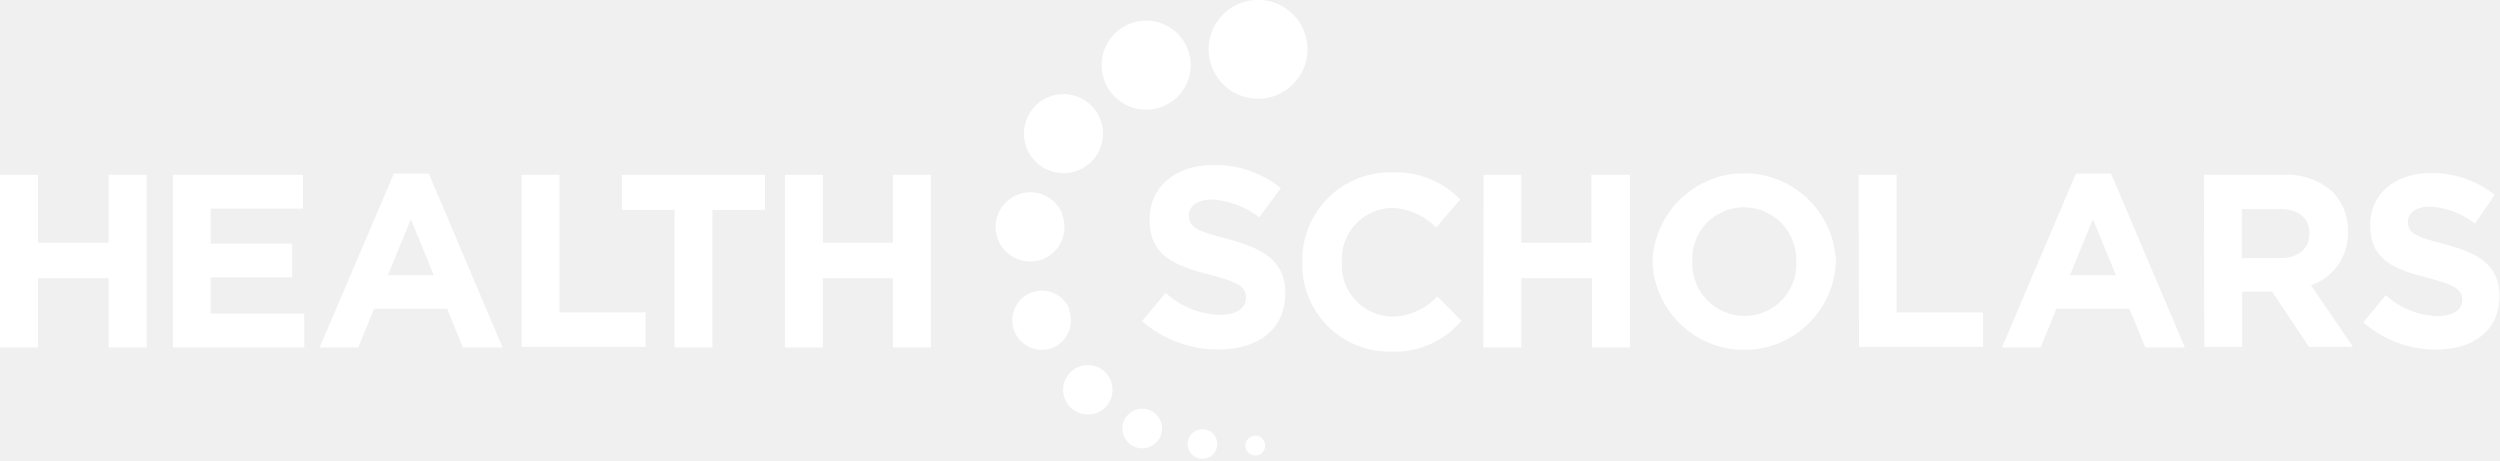
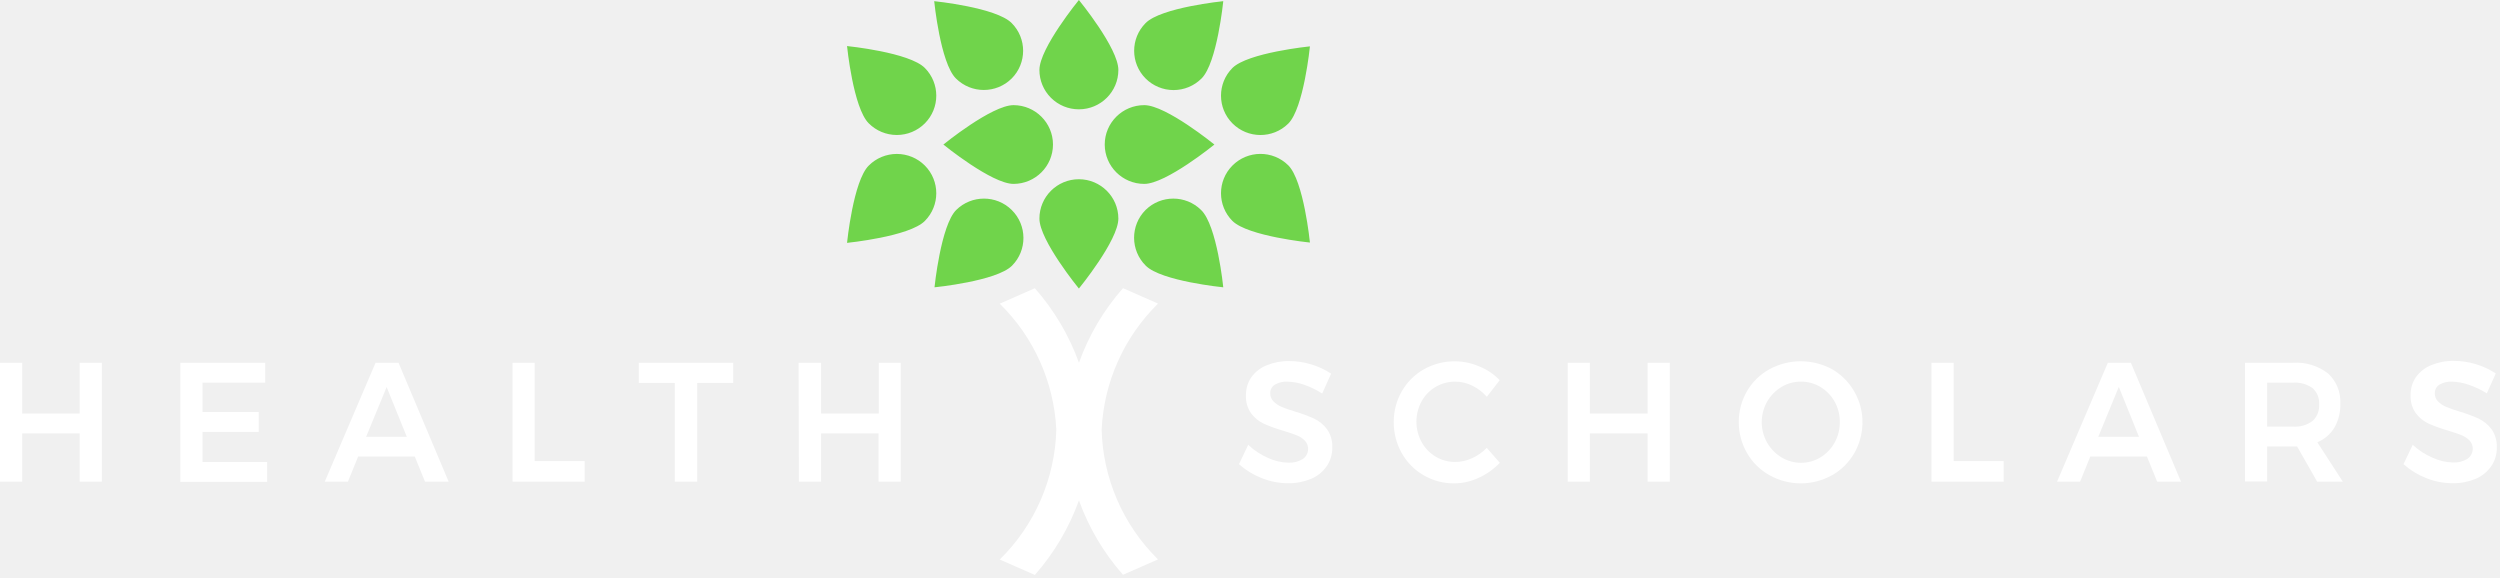
- <svg xmlns="http://www.w3.org/2000/svg" viewBox="0 0 184.06 33.94">
-   <path d="M94,7a3.64,3.64,0,1,1,2-4.73A3.65,3.65,0,0,1,94,7ZM87.43,3.58a3.28,3.28,0,1,0-1.82,4.26A3.28,3.28,0,0,0,87.43,3.58ZM81,8.76a2.91,2.91,0,1,0-1.62,3.78A2.9,2.9,0,0,0,81,8.76Zm-2.78,7a2.55,2.55,0,1,0-1.42,3.31A2.55,2.55,0,0,0,78.18,15.75Zm.51,7a2.18,2.18,0,1,0-1.21,2.84A2.19,2.19,0,0,0,78.69,22.78ZM85.45,31a1.46,1.46,0,1,0-.8,1.9A1.46,1.46,0,0,0,85.45,31Zm4.14,1.43a1.09,1.09,0,1,0-2,.81,1.09,1.09,0,0,0,2-.81Zm3.51.11a.73.73,0,1,0-.4.94A.73.73,0,0,0,93.1,32.56ZM81.77,28a1.82,1.82,0,0,0-3.38,1.35A1.82,1.82,0,1,0,81.77,28Z" style="fill:#fff" />
-   <path d="M0,12.87H2.8v5H8v-5h2.8V25.58H8v-5.1H2.8v5.1H0Z" style="fill:#fff" />
-   <path d="M12.73,12.87h9.58v2.49h-6.8v2.58h6v2.48h-6v2.67H22.4v2.49H12.73Z" style="fill:#fff" />
-   <path d="M29,12.78h2.57L37,25.58H34.08l-1.16-2.85H27.54l-1.16,2.85H23.53Zm2.94,7.48-1.69-4.12-1.69,4.12Z" style="fill:#fff" />
-   <path d="M38.4,12.87h2.79V23h6.34v2.54H38.4Z" style="fill:#fff" />
-   <path d="M49.66,15.45H45.79V12.87H56.32v2.58H52.45V25.58H49.66Z" style="fill:#fff" />
-   <path d="M57.79,12.87h2.79v5h5.16v-5h2.8V25.58h-2.8v-5.1H60.58v5.1H57.79Z" style="fill:#fff" />
-   <path d="M84.08,23.64l1.74-2.08a6.1,6.1,0,0,0,4,1.62c1.2,0,1.92-.48,1.92-1.26v0c0-.75-.46-1.13-2.68-1.7-2.69-.68-4.42-1.43-4.42-4.07v0c0-2.42,1.94-4,4.66-4a7.69,7.69,0,0,1,5,1.7L92.71,16a6.31,6.31,0,0,0-3.47-1.31c-1.12,0-1.71.51-1.71,1.16v0c0,.88.57,1.16,2.88,1.75,2.7.71,4.22,1.68,4.22,4v0c0,2.64-2,4.13-4.89,4.13A8.48,8.48,0,0,1,84.08,23.64Z" style="fill:#fff" />
-   <path d="M95.88,19.26v0a6.46,6.46,0,0,1,6.63-6.57,6.57,6.57,0,0,1,5,2l-1.78,2.06a4.7,4.7,0,0,0-3.25-1.44,3.77,3.77,0,0,0-3.69,4v0a3.78,3.78,0,0,0,3.69,4,4.59,4.59,0,0,0,3.34-1.49l1.78,1.8a6.49,6.49,0,0,1-5.21,2.27A6.42,6.42,0,0,1,95.88,19.26Z" style="fill:#fff" />
-   <path d="M109.23,12.87H112v5h5.16v-5H120V25.58h-2.79v-5.1H112v5.1h-2.79Z" style="fill:#fff" />
-   <path d="M121.66,19.26v0a6.76,6.76,0,0,1,13.51,0v0a6.76,6.76,0,0,1-13.51,0Zm10.59,0v0a3.86,3.86,0,0,0-3.85-4,3.8,3.8,0,0,0-3.81,4v0a3.86,3.86,0,0,0,3.84,4A3.8,3.8,0,0,0,132.25,19.26Z" style="fill:#fff" />
-   <path d="M136.84,12.87h2.8V23H146v2.54h-9.13Z" style="fill:#fff" />
-   <path d="M152.84,12.78h2.58l5.44,12.8h-2.92l-1.16-2.85H151.4l-1.16,2.85h-2.85Zm2.94,7.48-1.69-4.12-1.69,4.12Z" style="fill:#fff" />
-   <path d="M162.26,12.87h5.81a5,5,0,0,1,3.7,1.29,4,4,0,0,1,1.09,2.9v0A4,4,0,0,1,170.14,21l3.1,4.54H170l-2.72-4.07h-2.2v4.07h-2.79ZM167.89,19c1.36,0,2.14-.72,2.14-1.79v0c0-1.2-.84-1.82-2.2-1.82h-2.78V19Z" style="fill:#fff" />
-   <path d="M174,23.73l1.65-2a5.83,5.83,0,0,0,3.79,1.54c1.15,0,1.84-.45,1.84-1.2v0c0-.71-.44-1.07-2.56-1.62-2.56-.65-4.22-1.36-4.22-3.88v0c0-2.31,1.86-3.83,4.45-3.83a7.38,7.38,0,0,1,4.72,1.61l-1.45,2.11a6,6,0,0,0-3.3-1.25c-1.08,0-1.64.49-1.64,1.11v0c0,.84.55,1.11,2.74,1.67,2.58.67,4,1.6,4,3.81v0c0,2.52-1.92,3.94-4.66,3.94A8.07,8.07,0,0,1,174,23.73Z" style="fill:#fff" />
+ <svg xmlns="http://www.w3.org/2000/svg" width="558" height="129" viewBox="0 0 558 129">
+   <g fill="none">
+     <g fill="#FFF" transform="translate(0 80.243)">
+       <polygon points="0 .727 4.951 .727 4.951 12.058 17.779 12.058 17.779 .727 22.73 .727 22.73 27.264 17.779 27.264 17.779 16.495 4.951 16.495 4.951 27.264 0 27.264" />
+       <polygon points="40.25 .727 59.192 .727 59.192 5.164 45.201 5.164 45.201 11.721 57.756 11.721 57.756 16.158 45.201 16.158 45.201 22.869 59.629 22.869 59.629 27.306 40.25 27.306" />
+       <path d="M94.86,27.264 L92.576,21.648 L79.939,21.648 L77.655,27.264 L72.485,27.264 L83.823,0.727 L88.952,0.727 L100.139,27.264 L94.86,27.264 Z M81.717,17.253 L90.798,17.253 L86.299,6.147 L81.717,17.253 Z" />
+       <polygon points="114.404 .727 119.341 .727 119.341 22.673 130.501 22.673 130.501 27.264 114.404 27.264" />
+       <polygon points="142.577 .727 163.653 .727 163.653 5.234 155.611 5.234 155.611 27.264 150.619 27.264 150.619 5.234 142.577 5.234" />
+       <polygon points="178.245 .727 183.265 .727 183.265 12.058 196.148 12.058 196.148 .727 201.044 .727 201.044 27.264 196.093 27.264 196.093 16.495 183.265 16.495 183.265 27.264 178.314 27.264" />
+       <path d="M291.035 5.613C289.849 5.2 288.609 4.973 287.356 4.939 286.379 4.888 285.406 5.121 284.553 5.613 283.901 6.009 283.505 6.732 283.513 7.509 283.499 8.198 283.761 8.863 284.238 9.348 284.759 9.869 285.372 10.283 286.043 10.57 286.782 10.879 287.767 11.23 289.025 11.609 290.489 12.039 291.924 12.569 293.319 13.195 294.447 13.734 295.432 14.543 296.191 15.554 297.018 16.742 297.433 18.181 297.368 19.64 297.395 21.148 296.949 22.625 296.096 23.852 295.209 25.113 293.989 26.087 292.581 26.66 290.954 27.322 289.215 27.646 287.466 27.615 285.443 27.61 283.438 27.215 281.558 26.45 279.722 25.728 278.024 24.682 276.538 23.361L278.603 19.036C279.892 20.269 281.383 21.258 283.007 21.957 284.434 22.626 285.979 22.989 287.548 23.024 288.683 23.092 289.813 22.808 290.789 22.209 291.441 21.774 291.87 21.064 291.959 20.272 292.049 19.479 291.791 18.687 291.254 18.11 290.729 17.587 290.106 17.181 289.421 16.916 288.683 16.621 287.685 16.27 286.399 15.891 284.94 15.475 283.51 14.959 282.118 14.347 281.001 13.829 280.024 13.039 279.274 12.044 278.443 10.879 278.027 9.456 278.097 8.014 278.067 6.571 278.484 5.155 279.287 3.97 280.157 2.772 281.337 1.847 282.693 1.303 284.305.64 286.03.316 287.767.348 289.449.35 291.121.605 292.731 1.106 294.278 1.572 295.752 2.262 297.108 3.156L295.111 7.593C293.833 6.771 292.465 6.106 291.035 5.613zM328.632 5.852C327.453 5.256 326.158 4.943 324.844 4.939 323.302 4.927 321.783 5.328 320.44 6.105 319.125 6.874 318.038 7.995 317.294 9.348 315.762 12.162 315.762 15.59 317.294 18.404 318.033 19.764 319.115 20.894 320.426 21.676 321.763 22.473 323.284 22.886 324.83 22.869 326.107 22.856 327.369 22.574 328.536 22.041 329.771 21.488 330.893 20.702 331.846 19.724L334.759 23.052C333.409 24.469 331.808 25.609 330.041 26.408 328.324 27.215 326.458 27.636 324.57 27.643 322.173 27.669 319.813 27.039 317.732 25.818 315.703 24.653 314.021 22.945 312.863 20.876 311.677 18.773 311.063 16.383 311.085 13.953 311.054 9.053 313.643 4.53 317.827 2.173 321.625.059 326.149-.178 330.136 1.527 331.864 2.211 333.43 3.264 334.732 4.616L331.86 8.323C330.96 7.281 329.861 6.44 328.632 5.852z" />
+       <polygon points="349.913 .727 354.863 .727 354.863 12.058 367.747 12.058 367.747 .727 372.697 .727 372.697 27.264 367.747 27.264 367.747 16.495 354.863 16.495 354.863 27.264 349.913 27.264" />
+       <path d="M408.926,2.173 C412.032,3.947 414.31,6.931 415.244,10.451 C416.179,13.971 415.691,17.73 413.891,20.876 C412.7,22.952 410.985,24.66 408.926,25.818 C404.564,28.252 399.298,28.252 394.935,25.818 C390.703,23.456 388.076,18.899 388.097,13.953 C388.07,9.028 390.703,4.493 394.935,2.173 C399.312,-0.203 404.55,-0.203 408.926,2.173 Z M397.616,6.133 C395.587,7.341 394.109,9.329 393.509,11.657 C392.908,13.986 393.235,16.464 394.416,18.545 C395.196,19.908 396.302,21.044 397.63,21.844 C398.957,22.643 400.468,23.06 402.006,23.052 C403.527,23.058 405.02,22.641 406.328,21.844 C407.642,21.045 408.731,19.908 409.487,18.545 C410.26,17.146 410.661,15.562 410.65,13.953 C410.661,12.354 410.26,10.779 409.487,9.39 C408.73,8.04 407.64,6.916 406.328,6.133 C405.019,5.341 403.525,4.928 402.006,4.939 C400.456,4.923 398.93,5.335 397.589,6.133 L397.616,6.133 Z" />
+       <polygon points="431.11 .727 436.061 .727 436.061 22.673 447.221 22.673 447.221 27.264 431.11 27.264" />
+       <path d="M481.48 27.264L479.196 21.648 466.559 21.648 464.275 27.264 459.133 27.264 470.471.727 475.613.727 486.8 27.264 481.48 27.264zM468.337 17.253L477.418 17.253 472.919 6.105 468.337 17.253zM517.189 27.264L512.717 19.415C512.412 19.435 512.106 19.435 511.801 19.415L506.029 19.415 506.029 27.222 501.079 27.222 501.079.727 511.869.727C514.648.549 517.398 1.396 519.624 3.114 521.49 4.82 522.496 7.306 522.359 9.868 522.415 11.726 521.965 13.564 521.06 15.175 520.154 16.661 518.814 17.816 517.23 18.475L522.92 27.264 517.189 27.264zM506.029 14.978L511.869 14.978C513.394 15.082 514.906 14.64 516.15 13.729 517.182 12.794 517.728 11.417 517.627 10.008 517.723 8.624 517.176 7.275 516.15 6.371 514.894 5.491 513.387 5.066 511.869 5.164L506.029 5.164 506.029 14.978zM550.957 5.613C549.77 5.2 548.53 4.973 547.278 4.939 546.3 4.89 545.329 5.123 544.474 5.613 543.826 6.011 543.435 6.734 543.448 7.509 543.429 8.196 543.686 8.862 544.159 9.348 544.683 9.872 545.301 10.287 545.978 10.57 546.949 10.969 547.94 11.316 548.946 11.609 550.411 12.037 551.846 12.567 553.241 13.195 554.368 13.734 555.353 14.543 556.113 15.554 556.94 16.742 557.354 18.181 557.289 19.64 557.317 21.148 556.871 22.625 556.017 23.852 555.13 25.113 553.91 26.087 552.502 26.66 550.88 27.322 549.146 27.646 547.401 27.615 545.373 27.612 543.364 27.216 541.479 26.45 539.644 25.728 537.945 24.682 536.46 23.361L538.525 19.036C539.825 20.257 541.325 21.231 542.956 21.915 544.383 22.583 545.928 22.946 547.496 22.982 548.632 23.05 549.761 22.766 550.738 22.167 551.389 21.732 551.818 21.022 551.908 20.229 551.998 19.437 551.739 18.645 551.203 18.067 550.68 17.55 550.061 17.144 549.384 16.874 548.645 16.579 547.633 16.228 546.348 15.849 544.889 15.433 543.459 14.917 542.067 14.304 540.95 13.787 539.973 12.997 539.222 12.002 538.391 10.837 537.976 9.414 538.046 7.972 538.016 6.529 538.433 5.113 539.236 3.928 540.106 2.73 541.285 1.805 542.641 1.261 544.254.598 545.979.273 547.715.306 549.397.307 551.07.562 552.68 1.064 554.227 1.527 555.702 2.217 557.056 3.114L555.06 7.551C553.771 6.741 552.394 6.091 550.957 5.613z" />
+     </g>
+     <g transform="translate(189.06)">
+       <path fill="#70D44B" d="M51.748 24.4C56.614 24.4 60.559 20.468 60.559 15.617 60.572 10.759 51.748 0 51.748 0 51.748 0 42.938 10.759 42.938 15.617 42.934 17.948 43.861 20.184 45.514 21.832 47.167 23.48 49.41 24.404 51.748 24.4zM51.748 40.004C56.611 40.011 60.551 43.939 60.559 48.787 60.559 53.645 51.748 64.404 51.748 64.404 51.748 64.404 42.938 53.645 42.938 48.787 42.938 43.936 46.882 40.004 51.748 40.004zM45.966 32.264C45.966 27.416 42.032 23.482 37.169 23.467 32.296 23.467 21.503 32.264 21.503 32.264 21.503 32.264 32.296 41.047 37.169 41.047 42.027 41.032 45.959 37.106 45.966 32.264zM57.516 32.264C57.516 27.405 61.467 23.467 66.341 23.467 71.2 23.467 81.993 32.264 81.993 32.264 81.993 32.264 71.2 41.047 66.341 41.047 61.472 41.047 57.524 37.117 57.516 32.264zM36.756 17.511C40.151 14.089 40.151 8.582 36.756 5.16 33.315 1.661 19.452.261 19.452.261 19.452.261 20.829 14.08 24.298 17.511 27.738 20.94 33.316 20.94 36.756 17.511zM17.373 27.529C20.767 24.107 20.767 18.6 17.373 15.178 13.932 11.679 0 10.279 0 10.279 0 10.279 1.377 24.098 4.846 27.529 6.503 29.194 8.757 30.13 11.11 30.13 13.462 30.13 15.716 29.194 17.373 27.529zM17.373 36.957C20.767 40.379 20.767 45.886 17.373 49.308 13.932 52.808 0 54.207 0 54.207 0 54.207 1.377 40.388 4.846 36.957 6.503 35.293 8.757 34.357 11.11 34.357 13.462 34.357 15.716 35.293 17.373 36.957zM36.756 46.865C33.324 43.482 27.799 43.482 24.367 46.865 20.925 50.296 19.521 64.129 19.521 64.129 19.521 64.129 33.384 62.757 36.825 59.299 40.248 55.845 40.217 50.281 36.756 46.865zM66.63 17.511C63.235 14.089 63.235 8.582 66.63 5.16 70.071 1.661 83.975.261 83.975.261 83.975.261 82.599 14.08 79.13 17.511 77.476 19.17 75.226 20.104 72.88 20.104 70.533 20.104 68.283 19.17 66.63 17.511zM86.013 27.529C82.619 24.107 82.619 18.6 86.013 15.178 89.454 11.747 103.317 10.347 103.317 10.347 103.317 10.347 101.941 24.167 98.471 27.598 95.012 31.008 89.434 30.977 86.013 27.529zM86.013 36.957C82.619 40.379 82.619 45.886 86.013 49.308 89.454 52.739 103.317 54.139 103.317 54.139 103.317 54.139 101.941 40.319 98.471 36.889 95.012 33.478 89.434 33.509 86.013 36.957zM66.63 46.865C70.062 43.482 75.587 43.482 79.019 46.865 82.599 50.296 83.975 64.129 83.975 64.129 83.975 64.129 70.113 62.757 66.671 59.299 63.218 55.876 63.2 50.311 66.63 46.865z" />
+       <path fill="#FFF" d="M69.41,67.766 L61.591,64.322 C57.288,69.201 53.953,74.85 51.762,80.968 C49.562,74.855 46.222,69.212 41.919,64.335 L34.086,67.78 C41.682,75.237 46.188,85.27 46.71,95.885 C46.426,106.816 41.901,117.211 34.086,124.883 L41.919,128.328 C46.219,123.449 49.558,117.806 51.762,111.695 C53.961,117.793 57.296,123.422 61.591,128.286 L69.41,124.856 C61.609,117.184 57.098,106.793 56.828,95.872 C57.334,85.261 61.826,75.228 69.41,67.766 Z" />
+     </g>
+   </g>
</svg>
